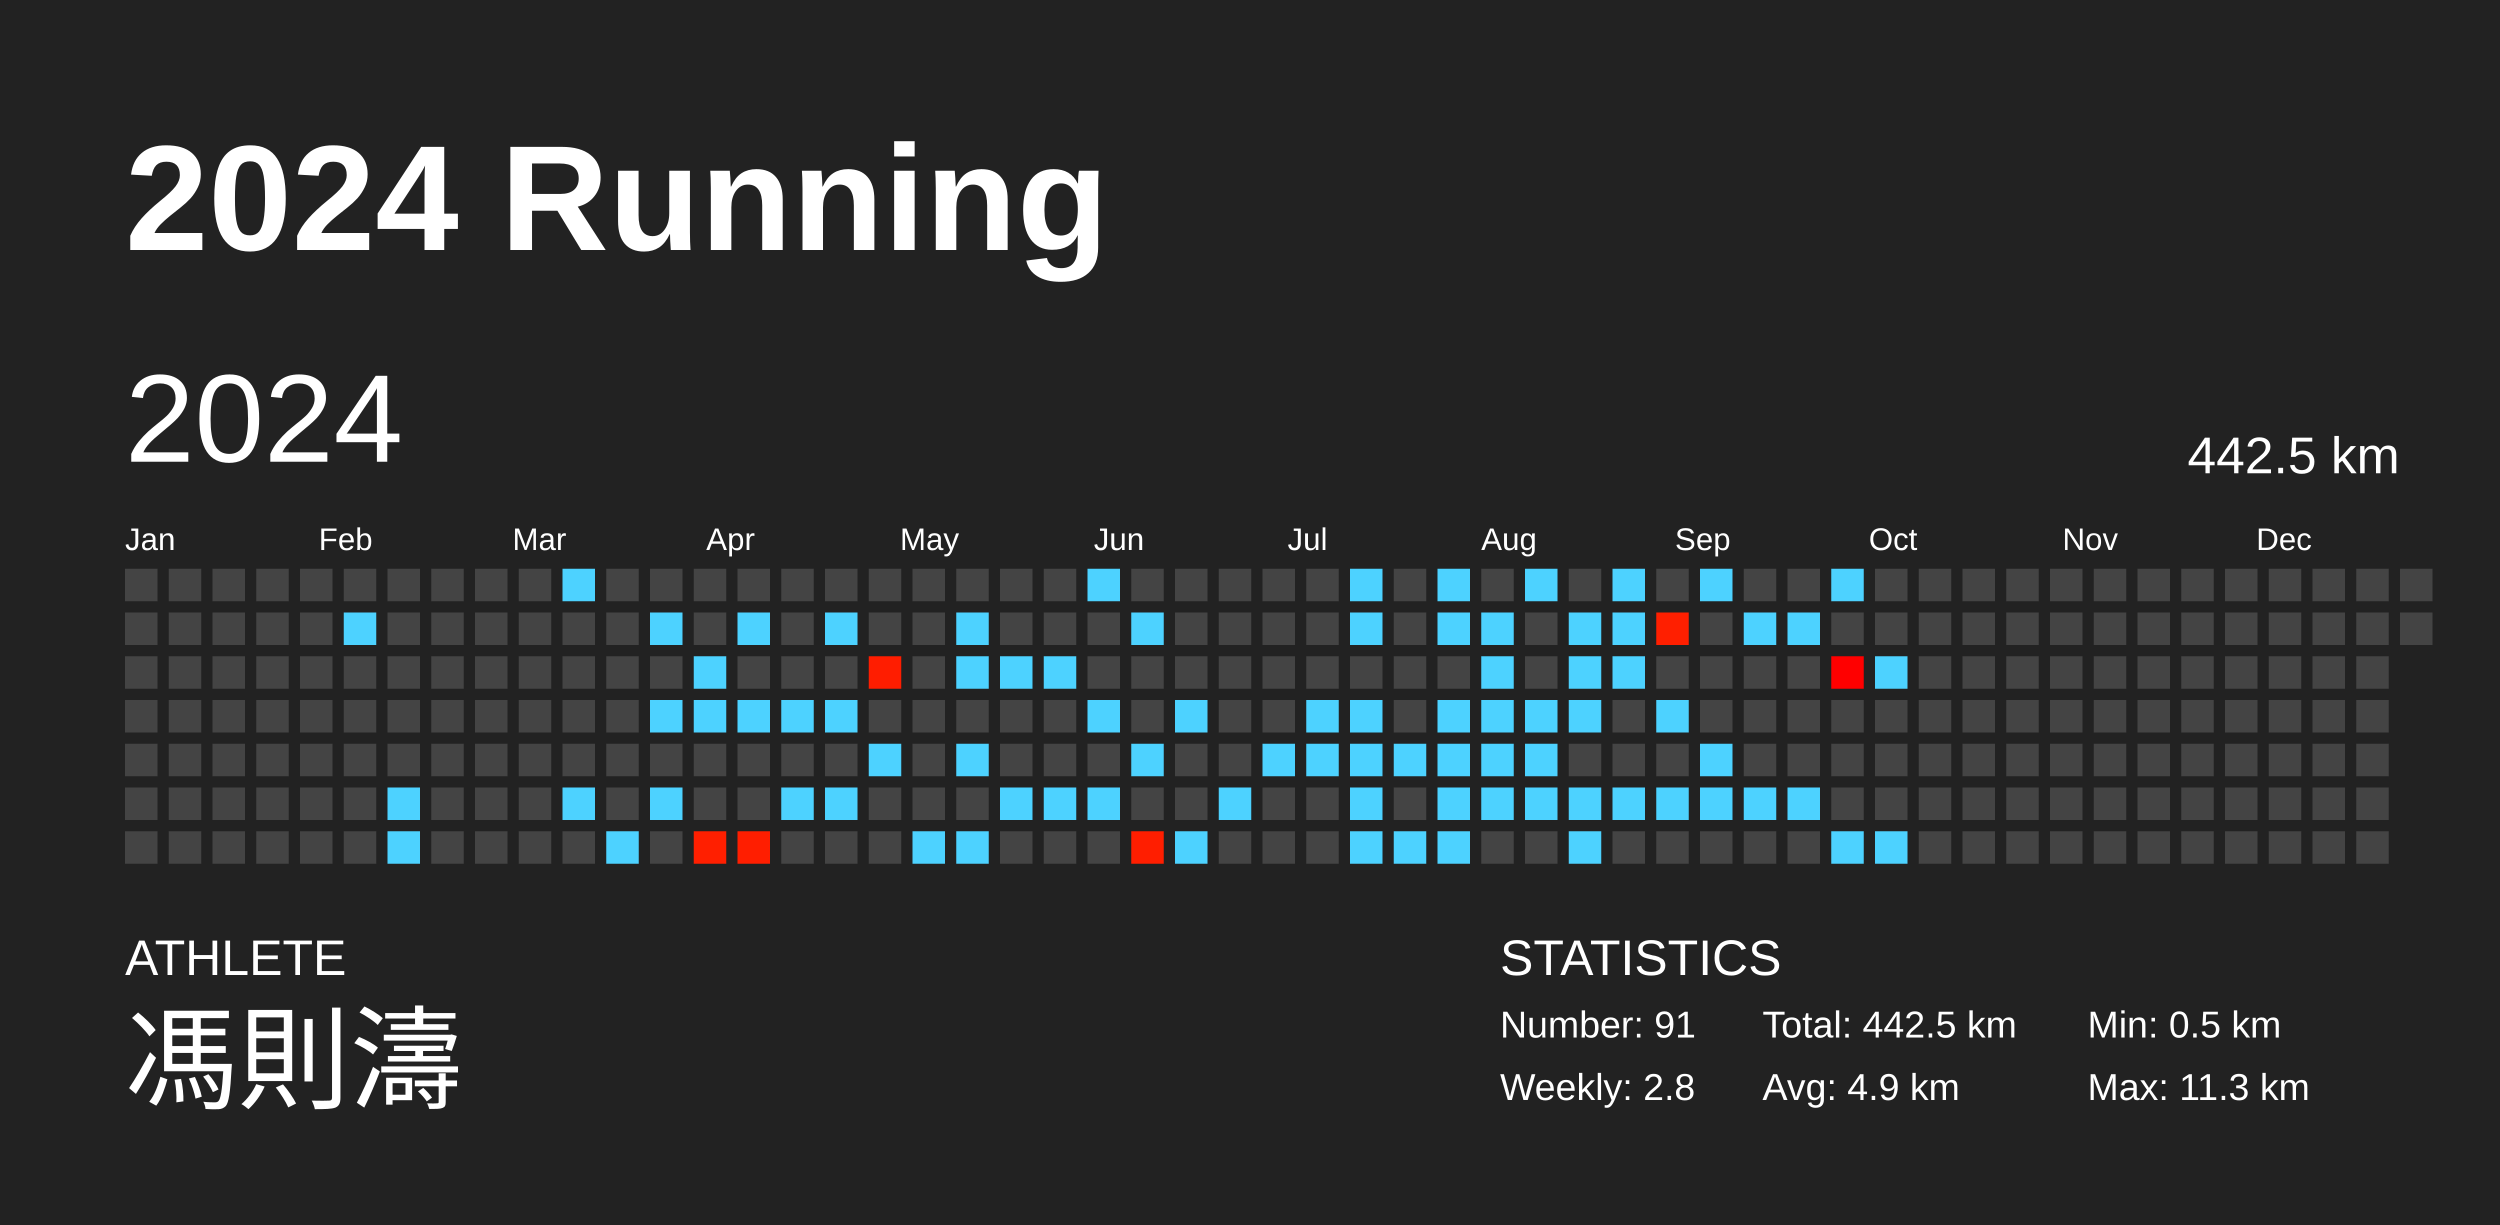
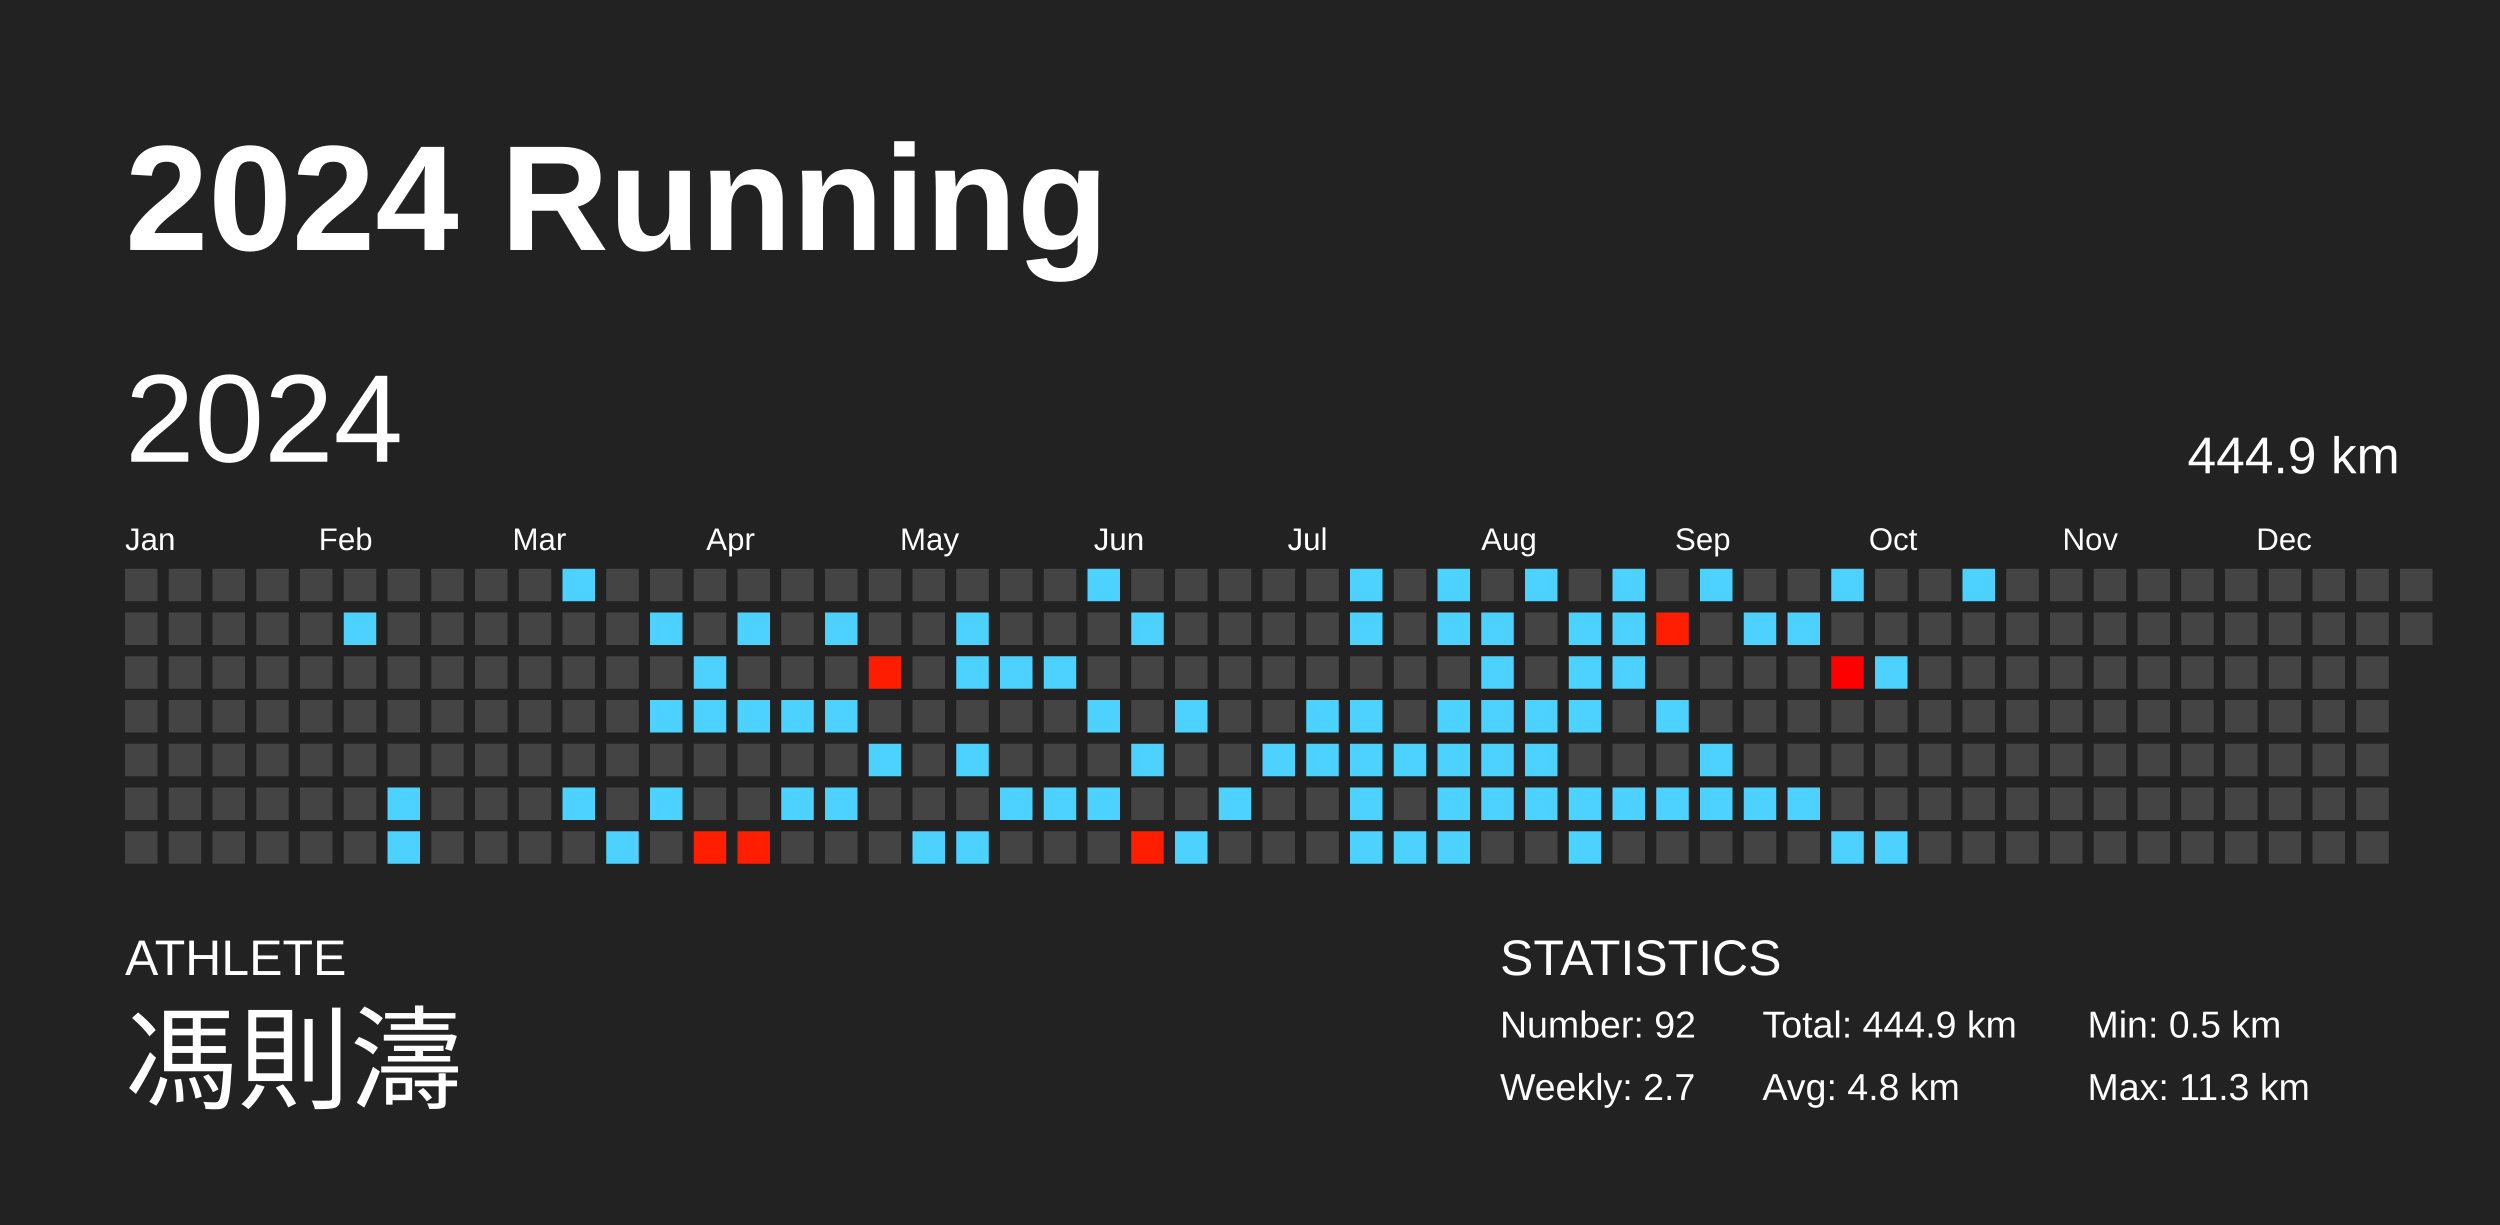
<svg xmlns="http://www.w3.org/2000/svg" baseProfile="full" height="98mm" version="1.1" viewBox="0,0,200,98" width="200mm">
  <defs />
  <rect fill="#222222" height="98" width="200" x="0" y="0" />
  <text fill="#FFFFFF" style="font-size:12px; font-family:Arial; font-weight:bold;" x="10" y="20">2024 Running</text>
  <text fill="#FFFFFF" style="font-size:4px; font-family:Arial" x="10" y="78">ATHLETE</text>
  <text fill="#FFFFFF" style="font-size:9px; font-family:Arial" x="10" y="88">馮則濤</text>
  <text fill="#FFFFFF" style="font-size:4px; font-family:Arial" x="120" y="78">STATISTICS</text>
-   <text fill="#FFFFFF" style="font-size:3px; font-family:Arial" x="120" y="83">Number: 91</text>
-   <text fill="#FFFFFF" style="font-size:3px; font-family:Arial" x="120" y="88">Weekly: 2.8</text>
-   <text fill="#FFFFFF" style="font-size:3px; font-family:Arial" x="141" y="83">Total: 442.5 km</text>
-   <text fill="#FFFFFF" style="font-size:3px; font-family:Arial" x="141" y="88">Avg: 4.9 km</text>
+   <text fill="#FFFFFF" style="font-size:3px; font-family:Arial" x="120" y="83">Number: 92</text>
+   <text fill="#FFFFFF" style="font-size:3px; font-family:Arial" x="120" y="88">Weekly: 2.7</text>
+   <text fill="#FFFFFF" style="font-size:3px; font-family:Arial" x="141" y="83">Total: 444.9 km</text>
+   <text fill="#FFFFFF" style="font-size:3px; font-family:Arial" x="141" y="88">Avg: 4.8 km</text>
  <text fill="#FFFFFF" style="font-size:3px; font-family:Arial" x="167" y="83">Min: 0.5 km</text>
  <text fill="#FFFFFF" style="font-size:3px; font-family:Arial" x="167" y="88">Max: 11.3 km</text>
  <text dominant-baseline="hanging" fill="#FFFFFF" style="font-size:10.0px; font-family:Arial;" x="10" y="30">2024</text>
-   <text dominant-baseline="hanging" fill="#FFFFFF" style="font-size:4.125px; font-family:Arial;" x="175" y="35">442.5 km</text>
+   <text dominant-baseline="hanging" fill="#FFFFFF" style="font-size:4.125px; font-family:Arial;" x="175" y="35">444.9 km</text>
  <text fill="#FFFFFF" style="font-size:2.5px; font-family:Arial" x="10.0" y="44">Jan</text>
  <text fill="#FFFFFF" style="font-size:2.5px; font-family:Arial" x="25.5" y="44">Feb</text>
  <text fill="#FFFFFF" style="font-size:2.5px; font-family:Arial" x="41.0" y="44">Mar</text>
  <text fill="#FFFFFF" style="font-size:2.5px; font-family:Arial" x="56.5" y="44">Apr</text>
  <text fill="#FFFFFF" style="font-size:2.5px; font-family:Arial" x="72.0" y="44">May</text>
  <text fill="#FFFFFF" style="font-size:2.5px; font-family:Arial" x="87.5" y="44">Jun</text>
  <text fill="#FFFFFF" style="font-size:2.5px; font-family:Arial" x="103.0" y="44">Jul</text>
  <text fill="#FFFFFF" style="font-size:2.5px; font-family:Arial" x="118.5" y="44">Aug</text>
  <text fill="#FFFFFF" style="font-size:2.5px; font-family:Arial" x="134.0" y="44">Sep</text>
  <text fill="#FFFFFF" style="font-size:2.5px; font-family:Arial" x="149.5" y="44">Oct</text>
  <text fill="#FFFFFF" style="font-size:2.5px; font-family:Arial" x="165.0" y="44">Nov</text>
  <text fill="#FFFFFF" style="font-size:2.5px; font-family:Arial" x="180.5" y="44">Dec</text>
  <rect fill="#444444" height="2.6" width="2.6" x="10.0" y="45.5" />
  <rect fill="#444444" height="2.6" width="2.6" x="10.0" y="49.0" />
  <rect fill="#444444" height="2.6" width="2.6" x="10.0" y="52.5" />
  <rect fill="#444444" height="2.6" width="2.6" x="10.0" y="56.0" />
  <rect fill="#444444" height="2.6" width="2.6" x="10.0" y="59.5" />
  <rect fill="#444444" height="2.6" width="2.6" x="10.0" y="63.0" />
  <rect fill="#444444" height="2.6" width="2.6" x="10.0" y="66.5" />
  <rect fill="#444444" height="2.6" width="2.6" x="13.5" y="45.5" />
  <rect fill="#444444" height="2.6" width="2.6" x="13.5" y="49.0" />
  <rect fill="#444444" height="2.6" width="2.6" x="13.5" y="52.5" />
  <rect fill="#444444" height="2.6" width="2.6" x="13.5" y="56.0" />
  <rect fill="#444444" height="2.6" width="2.6" x="13.5" y="59.5" />
  <rect fill="#444444" height="2.6" width="2.6" x="13.5" y="63.0" />
  <rect fill="#444444" height="2.6" width="2.6" x="13.5" y="66.5" />
  <rect fill="#444444" height="2.6" width="2.6" x="17.0" y="45.5" />
  <rect fill="#444444" height="2.6" width="2.6" x="17.0" y="49.0" />
  <rect fill="#444444" height="2.6" width="2.6" x="17.0" y="52.5" />
  <rect fill="#444444" height="2.6" width="2.6" x="17.0" y="56.0" />
  <rect fill="#444444" height="2.6" width="2.6" x="17.0" y="59.5" />
  <rect fill="#444444" height="2.6" width="2.6" x="17.0" y="63.0" />
  <rect fill="#444444" height="2.6" width="2.6" x="17.0" y="66.5" />
  <rect fill="#444444" height="2.6" width="2.6" x="20.5" y="45.5" />
  <rect fill="#444444" height="2.6" width="2.6" x="20.5" y="49.0" />
  <rect fill="#444444" height="2.6" width="2.6" x="20.5" y="52.5" />
  <rect fill="#444444" height="2.6" width="2.6" x="20.5" y="56.0" />
  <rect fill="#444444" height="2.6" width="2.6" x="20.5" y="59.5" />
  <rect fill="#444444" height="2.6" width="2.6" x="20.5" y="63.0" />
  <rect fill="#444444" height="2.6" width="2.6" x="20.5" y="66.5" />
  <rect fill="#444444" height="2.6" width="2.6" x="24.0" y="45.5" />
  <rect fill="#444444" height="2.6" width="2.6" x="24.0" y="49.0" />
  <rect fill="#444444" height="2.6" width="2.6" x="24.0" y="52.5" />
  <rect fill="#444444" height="2.6" width="2.6" x="24.0" y="56.0" />
  <rect fill="#444444" height="2.6" width="2.6" x="24.0" y="59.5" />
  <rect fill="#444444" height="2.6" width="2.6" x="24.0" y="63.0" />
  <rect fill="#444444" height="2.6" width="2.6" x="24.0" y="66.5" />
  <rect fill="#444444" height="2.6" width="2.6" x="27.5" y="45.5" />
  <rect fill="#4dd2ff" height="2.6" width="2.6" x="27.5" y="49.0" />
  <rect fill="#444444" height="2.6" width="2.6" x="27.5" y="52.5" />
  <rect fill="#444444" height="2.6" width="2.6" x="27.5" y="56.0" />
  <rect fill="#444444" height="2.6" width="2.6" x="27.5" y="59.5" />
  <rect fill="#444444" height="2.6" width="2.6" x="27.5" y="63.0" />
  <rect fill="#444444" height="2.6" width="2.6" x="27.5" y="66.5" />
  <rect fill="#444444" height="2.6" width="2.6" x="31.0" y="45.5" />
  <rect fill="#444444" height="2.6" width="2.6" x="31.0" y="49.0" />
  <rect fill="#444444" height="2.6" width="2.6" x="31.0" y="52.5" />
  <rect fill="#444444" height="2.6" width="2.6" x="31.0" y="56.0" />
  <rect fill="#444444" height="2.6" width="2.6" x="31.0" y="59.5" />
  <rect fill="#4dd2ff" height="2.6" width="2.6" x="31.0" y="63.0" />
  <rect fill="#4dd2ff" height="2.6" width="2.6" x="31.0" y="66.5" />
  <rect fill="#444444" height="2.6" width="2.6" x="34.5" y="45.5" />
  <rect fill="#444444" height="2.6" width="2.6" x="34.5" y="49.0" />
  <rect fill="#444444" height="2.6" width="2.6" x="34.5" y="52.5" />
  <rect fill="#444444" height="2.6" width="2.6" x="34.5" y="56.0" />
  <rect fill="#444444" height="2.6" width="2.6" x="34.5" y="59.5" />
  <rect fill="#444444" height="2.6" width="2.6" x="34.5" y="63.0" />
  <rect fill="#444444" height="2.6" width="2.6" x="34.5" y="66.5" />
  <rect fill="#444444" height="2.6" width="2.6" x="38.0" y="45.5" />
  <rect fill="#444444" height="2.6" width="2.6" x="38.0" y="49.0" />
  <rect fill="#444444" height="2.6" width="2.6" x="38.0" y="52.5" />
  <rect fill="#444444" height="2.6" width="2.6" x="38.0" y="56.0" />
  <rect fill="#444444" height="2.6" width="2.6" x="38.0" y="59.5" />
  <rect fill="#444444" height="2.6" width="2.6" x="38.0" y="63.0" />
  <rect fill="#444444" height="2.6" width="2.6" x="38.0" y="66.5" />
  <rect fill="#444444" height="2.6" width="2.6" x="41.5" y="45.5" />
  <rect fill="#444444" height="2.6" width="2.6" x="41.5" y="49.0" />
  <rect fill="#444444" height="2.6" width="2.6" x="41.5" y="52.5" />
  <rect fill="#444444" height="2.6" width="2.6" x="41.5" y="56.0" />
  <rect fill="#444444" height="2.6" width="2.6" x="41.5" y="59.5" />
  <rect fill="#444444" height="2.6" width="2.6" x="41.5" y="63.0" />
  <rect fill="#444444" height="2.6" width="2.6" x="41.5" y="66.5" />
  <rect fill="#4dd2ff" height="2.6" width="2.6" x="45.0" y="45.5" />
  <rect fill="#444444" height="2.6" width="2.6" x="45.0" y="49.0" />
  <rect fill="#444444" height="2.6" width="2.6" x="45.0" y="52.5" />
  <rect fill="#444444" height="2.6" width="2.6" x="45.0" y="56.0" />
  <rect fill="#444444" height="2.6" width="2.6" x="45.0" y="59.5" />
  <rect fill="#4dd2ff" height="2.6" width="2.6" x="45.0" y="63.0" />
  <rect fill="#444444" height="2.6" width="2.6" x="45.0" y="66.5" />
  <rect fill="#444444" height="2.6" width="2.6" x="48.5" y="45.5" />
  <rect fill="#444444" height="2.6" width="2.6" x="48.5" y="49.0" />
  <rect fill="#444444" height="2.6" width="2.6" x="48.5" y="52.5" />
  <rect fill="#444444" height="2.6" width="2.6" x="48.5" y="56.0" />
  <rect fill="#444444" height="2.6" width="2.6" x="48.5" y="59.5" />
  <rect fill="#444444" height="2.6" width="2.6" x="48.5" y="63.0" />
  <rect fill="#4dd2ff" height="2.6" width="2.6" x="48.5" y="66.5" />
  <rect fill="#444444" height="2.6" width="2.6" x="52.0" y="45.5" />
  <rect fill="#4dd2ff" height="2.6" width="2.6" x="52.0" y="49.0" />
  <rect fill="#444444" height="2.6" width="2.6" x="52.0" y="52.5" />
  <rect fill="#4dd2ff" height="2.6" width="2.6" x="52.0" y="56.0" />
  <rect fill="#444444" height="2.6" width="2.6" x="52.0" y="59.5" />
  <rect fill="#4dd2ff" height="2.6" width="2.6" x="52.0" y="63.0" />
  <rect fill="#444444" height="2.6" width="2.6" x="52.0" y="66.5" />
  <rect fill="#444444" height="2.6" width="2.6" x="55.5" y="45.5" />
  <rect fill="#444444" height="2.6" width="2.6" x="55.5" y="49.0" />
  <rect fill="#4dd2ff" height="2.6" width="2.6" x="55.5" y="52.5" />
  <rect fill="#4dd2ff" height="2.6" width="2.6" x="55.5" y="56.0" />
  <rect fill="#444444" height="2.6" width="2.6" x="55.5" y="59.5" />
  <rect fill="#444444" height="2.6" width="2.6" x="55.5" y="63.0" />
  <rect fill="#ff1f00" height="2.6" width="2.6" x="55.5" y="66.5" />
  <rect fill="#444444" height="2.6" width="2.6" x="59.0" y="45.5" />
  <rect fill="#4dd2ff" height="2.6" width="2.6" x="59.0" y="49.0" />
  <rect fill="#444444" height="2.6" width="2.6" x="59.0" y="52.5" />
  <rect fill="#4dd2ff" height="2.6" width="2.6" x="59.0" y="56.0" />
  <rect fill="#444444" height="2.6" width="2.6" x="59.0" y="59.5" />
  <rect fill="#444444" height="2.6" width="2.6" x="59.0" y="63.0" />
  <rect fill="#ff1e00" height="2.6" width="2.6" x="59.0" y="66.5" />
  <rect fill="#444444" height="2.6" width="2.6" x="62.5" y="45.5" />
  <rect fill="#444444" height="2.6" width="2.6" x="62.5" y="49.0" />
  <rect fill="#444444" height="2.6" width="2.6" x="62.5" y="52.5" />
  <rect fill="#4dd2ff" height="2.6" width="2.6" x="62.5" y="56.0" />
  <rect fill="#444444" height="2.6" width="2.6" x="62.5" y="59.5" />
  <rect fill="#4dd2ff" height="2.6" width="2.6" x="62.5" y="63.0" />
  <rect fill="#444444" height="2.6" width="2.6" x="62.5" y="66.5" />
  <rect fill="#444444" height="2.6" width="2.6" x="66.0" y="45.5" />
  <rect fill="#4dd2ff" height="2.6" width="2.6" x="66.0" y="49.0" />
  <rect fill="#444444" height="2.6" width="2.6" x="66.0" y="52.5" />
  <rect fill="#4dd2ff" height="2.6" width="2.6" x="66.0" y="56.0" />
  <rect fill="#444444" height="2.6" width="2.6" x="66.0" y="59.5" />
  <rect fill="#4dd2ff" height="2.6" width="2.6" x="66.0" y="63.0" />
  <rect fill="#444444" height="2.6" width="2.6" x="66.0" y="66.5" />
  <rect fill="#444444" height="2.6" width="2.6" x="69.5" y="45.5" />
  <rect fill="#444444" height="2.6" width="2.6" x="69.5" y="49.0" />
  <rect fill="#ff1d00" height="2.6" width="2.6" x="69.5" y="52.5" />
  <rect fill="#444444" height="2.6" width="2.6" x="69.5" y="56.0" />
  <rect fill="#4dd2ff" height="2.6" width="2.6" x="69.5" y="59.5" />
  <rect fill="#444444" height="2.6" width="2.6" x="69.5" y="63.0" />
  <rect fill="#444444" height="2.6" width="2.6" x="69.5" y="66.5" />
  <rect fill="#444444" height="2.6" width="2.6" x="73.0" y="45.5" />
  <rect fill="#444444" height="2.6" width="2.6" x="73.0" y="49.0" />
  <rect fill="#444444" height="2.6" width="2.6" x="73.0" y="52.5" />
  <rect fill="#444444" height="2.6" width="2.6" x="73.0" y="56.0" />
  <rect fill="#444444" height="2.6" width="2.6" x="73.0" y="59.5" />
  <rect fill="#444444" height="2.6" width="2.6" x="73.0" y="63.0" />
  <rect fill="#4dd2ff" height="2.6" width="2.6" x="73.0" y="66.5" />
  <rect fill="#444444" height="2.6" width="2.6" x="76.5" y="45.5" />
  <rect fill="#4dd2ff" height="2.6" width="2.6" x="76.5" y="49.0" />
  <rect fill="#4dd2ff" height="2.6" width="2.6" x="76.5" y="52.5" />
  <rect fill="#444444" height="2.6" width="2.6" x="76.5" y="56.0" />
  <rect fill="#4dd2ff" height="2.6" width="2.6" x="76.5" y="59.5" />
  <rect fill="#444444" height="2.6" width="2.6" x="76.5" y="63.0" />
  <rect fill="#4dd2ff" height="2.6" width="2.6" x="76.5" y="66.5" />
  <rect fill="#444444" height="2.6" width="2.6" x="80.0" y="45.5" />
  <rect fill="#444444" height="2.6" width="2.6" x="80.0" y="49.0" />
  <rect fill="#4dd2ff" height="2.6" width="2.6" x="80.0" y="52.5" />
  <rect fill="#444444" height="2.6" width="2.6" x="80.0" y="56.0" />
  <rect fill="#444444" height="2.6" width="2.6" x="80.0" y="59.5" />
  <rect fill="#4dd2ff" height="2.6" width="2.6" x="80.0" y="63.0" />
  <rect fill="#444444" height="2.6" width="2.6" x="80.0" y="66.5" />
  <rect fill="#444444" height="2.6" width="2.6" x="83.5" y="45.5" />
  <rect fill="#444444" height="2.6" width="2.6" x="83.5" y="49.0" />
  <rect fill="#4dd2ff" height="2.6" width="2.6" x="83.5" y="52.5" />
  <rect fill="#444444" height="2.6" width="2.6" x="83.5" y="56.0" />
  <rect fill="#444444" height="2.6" width="2.6" x="83.5" y="59.5" />
  <rect fill="#4dd2ff" height="2.6" width="2.6" x="83.5" y="63.0" />
  <rect fill="#444444" height="2.6" width="2.6" x="83.5" y="66.5" />
  <rect fill="#4dd2ff" height="2.6" width="2.6" x="87.0" y="45.5" />
  <rect fill="#444444" height="2.6" width="2.6" x="87.0" y="49.0" />
  <rect fill="#444444" height="2.6" width="2.6" x="87.0" y="52.5" />
  <rect fill="#4dd2ff" height="2.6" width="2.6" x="87.0" y="56.0" />
  <rect fill="#444444" height="2.6" width="2.6" x="87.0" y="59.5" />
  <rect fill="#4dd2ff" height="2.6" width="2.6" x="87.0" y="63.0" />
  <rect fill="#444444" height="2.6" width="2.6" x="87.0" y="66.5" />
  <rect fill="#444444" height="2.6" width="2.6" x="90.5" y="45.5" />
  <rect fill="#4dd2ff" height="2.6" width="2.6" x="90.5" y="49.0" />
  <rect fill="#444444" height="2.6" width="2.6" x="90.5" y="52.5" />
  <rect fill="#444444" height="2.6" width="2.6" x="90.5" y="56.0" />
  <rect fill="#4dd2ff" height="2.6" width="2.6" x="90.5" y="59.5" />
  <rect fill="#444444" height="2.6" width="2.6" x="90.5" y="63.0" />
  <rect fill="#ff1e00" height="2.6" width="2.6" x="90.5" y="66.5" />
  <rect fill="#444444" height="2.6" width="2.6" x="94.0" y="45.5" />
  <rect fill="#444444" height="2.6" width="2.6" x="94.0" y="49.0" />
  <rect fill="#444444" height="2.6" width="2.6" x="94.0" y="52.5" />
  <rect fill="#4dd2ff" height="2.6" width="2.6" x="94.0" y="56.0" />
  <rect fill="#444444" height="2.6" width="2.6" x="94.0" y="59.5" />
  <rect fill="#444444" height="2.6" width="2.6" x="94.0" y="63.0" />
  <rect fill="#4dd2ff" height="2.6" width="2.6" x="94.0" y="66.5" />
  <rect fill="#444444" height="2.6" width="2.6" x="97.5" y="45.5" />
  <rect fill="#444444" height="2.6" width="2.6" x="97.5" y="49.0" />
  <rect fill="#444444" height="2.6" width="2.6" x="97.5" y="52.5" />
  <rect fill="#444444" height="2.6" width="2.6" x="97.5" y="56.0" />
  <rect fill="#444444" height="2.6" width="2.6" x="97.5" y="59.5" />
  <rect fill="#4dd2ff" height="2.6" width="2.6" x="97.5" y="63.0" />
  <rect fill="#444444" height="2.6" width="2.6" x="97.5" y="66.5" />
  <rect fill="#444444" height="2.6" width="2.6" x="101.0" y="45.5" />
  <rect fill="#444444" height="2.6" width="2.6" x="101.0" y="49.0" />
  <rect fill="#444444" height="2.6" width="2.6" x="101.0" y="52.5" />
  <rect fill="#444444" height="2.6" width="2.6" x="101.0" y="56.0" />
  <rect fill="#4dd2ff" height="2.6" width="2.6" x="101.0" y="59.5" />
  <rect fill="#444444" height="2.6" width="2.6" x="101.0" y="63.0" />
  <rect fill="#444444" height="2.6" width="2.6" x="101.0" y="66.5" />
  <rect fill="#444444" height="2.6" width="2.6" x="104.5" y="45.5" />
  <rect fill="#444444" height="2.6" width="2.6" x="104.5" y="49.0" />
  <rect fill="#444444" height="2.6" width="2.6" x="104.5" y="52.5" />
  <rect fill="#4dd2ff" height="2.6" width="2.6" x="104.5" y="56.0" />
  <rect fill="#4dd2ff" height="2.6" width="2.6" x="104.5" y="59.5" />
  <rect fill="#444444" height="2.6" width="2.6" x="104.5" y="63.0" />
  <rect fill="#444444" height="2.6" width="2.6" x="104.5" y="66.5" />
  <rect fill="#4dd2ff" height="2.6" width="2.6" x="108.0" y="45.5" />
  <rect fill="#4dd2ff" height="2.6" width="2.6" x="108.0" y="49.0" />
  <rect fill="#444444" height="2.6" width="2.6" x="108.0" y="52.5" />
  <rect fill="#4dd2ff" height="2.6" width="2.6" x="108.0" y="56.0" />
  <rect fill="#4dd2ff" height="2.6" width="2.6" x="108.0" y="59.5" />
  <rect fill="#4dd2ff" height="2.6" width="2.6" x="108.0" y="63.0" />
  <rect fill="#4dd2ff" height="2.6" width="2.6" x="108.0" y="66.5" />
  <rect fill="#444444" height="2.6" width="2.6" x="111.5" y="45.5" />
  <rect fill="#444444" height="2.6" width="2.6" x="111.5" y="49.0" />
  <rect fill="#444444" height="2.6" width="2.6" x="111.5" y="52.5" />
  <rect fill="#444444" height="2.6" width="2.6" x="111.5" y="56.0" />
  <rect fill="#4dd2ff" height="2.6" width="2.6" x="111.5" y="59.5" />
  <rect fill="#444444" height="2.6" width="2.6" x="111.5" y="63.0" />
  <rect fill="#4dd2ff" height="2.6" width="2.6" x="111.5" y="66.5" />
  <rect fill="#4dd2ff" height="2.6" width="2.6" x="115.0" y="45.5" />
  <rect fill="#4dd2ff" height="2.6" width="2.6" x="115.0" y="49.0" />
  <rect fill="#444444" height="2.6" width="2.6" x="115.0" y="52.5" />
  <rect fill="#4dd2ff" height="2.6" width="2.6" x="115.0" y="56.0" />
  <rect fill="#4dd2ff" height="2.6" width="2.6" x="115.0" y="59.5" />
  <rect fill="#4dd2ff" height="2.6" width="2.6" x="115.0" y="63.0" />
  <rect fill="#4dd2ff" height="2.6" width="2.6" x="115.0" y="66.5" />
  <rect fill="#444444" height="2.6" width="2.6" x="118.5" y="45.5" />
  <rect fill="#4dd2ff" height="2.6" width="2.6" x="118.5" y="49.0" />
  <rect fill="#4dd2ff" height="2.6" width="2.6" x="118.5" y="52.5" />
  <rect fill="#4dd2ff" height="2.6" width="2.6" x="118.5" y="56.0" />
  <rect fill="#4dd2ff" height="2.6" width="2.6" x="118.5" y="59.5" />
  <rect fill="#4dd2ff" height="2.6" width="2.6" x="118.5" y="63.0" />
  <rect fill="#444444" height="2.6" width="2.6" x="118.5" y="66.5" />
  <rect fill="#4dd2ff" height="2.6" width="2.6" x="122.0" y="45.5" />
  <rect fill="#444444" height="2.6" width="2.6" x="122.0" y="49.0" />
  <rect fill="#444444" height="2.6" width="2.6" x="122.0" y="52.5" />
  <rect fill="#4dd2ff" height="2.6" width="2.6" x="122.0" y="56.0" />
  <rect fill="#4dd2ff" height="2.6" width="2.6" x="122.0" y="59.5" />
  <rect fill="#4dd2ff" height="2.6" width="2.6" x="122.0" y="63.0" />
  <rect fill="#444444" height="2.6" width="2.6" x="122.0" y="66.5" />
  <rect fill="#444444" height="2.6" width="2.6" x="125.5" y="45.5" />
  <rect fill="#4dd2ff" height="2.6" width="2.6" x="125.5" y="49.0" />
  <rect fill="#4dd2ff" height="2.6" width="2.6" x="125.5" y="52.5" />
  <rect fill="#4dd2ff" height="2.6" width="2.6" x="125.5" y="56.0" />
  <rect fill="#444444" height="2.6" width="2.6" x="125.5" y="59.5" />
  <rect fill="#4dd2ff" height="2.6" width="2.6" x="125.5" y="63.0" />
  <rect fill="#4dd2ff" height="2.6" width="2.6" x="125.5" y="66.5" />
  <rect fill="#4dd2ff" height="2.6" width="2.6" x="129.0" y="45.5" />
  <rect fill="#4dd2ff" height="2.6" width="2.6" x="129.0" y="49.0" />
  <rect fill="#4dd2ff" height="2.6" width="2.6" x="129.0" y="52.5" />
  <rect fill="#444444" height="2.6" width="2.6" x="129.0" y="56.0" />
  <rect fill="#444444" height="2.6" width="2.6" x="129.0" y="59.5" />
  <rect fill="#4dd2ff" height="2.6" width="2.6" x="129.0" y="63.0" />
  <rect fill="#444444" height="2.6" width="2.6" x="129.0" y="66.5" />
  <rect fill="#444444" height="2.6" width="2.6" x="132.5" y="45.5" />
  <rect fill="#ff1f00" height="2.6" width="2.6" x="132.5" y="49.0" />
  <rect fill="#444444" height="2.6" width="2.6" x="132.5" y="52.5" />
  <rect fill="#4dd2ff" height="2.6" width="2.6" x="132.5" y="56.0" />
  <rect fill="#444444" height="2.6" width="2.6" x="132.5" y="59.5" />
  <rect fill="#4dd2ff" height="2.6" width="2.6" x="132.5" y="63.0" />
  <rect fill="#444444" height="2.6" width="2.6" x="132.5" y="66.5" />
  <rect fill="#4dd2ff" height="2.6" width="2.6" x="136.0" y="45.5" />
  <rect fill="#444444" height="2.6" width="2.6" x="136.0" y="49.0" />
  <rect fill="#444444" height="2.6" width="2.6" x="136.0" y="52.5" />
  <rect fill="#444444" height="2.6" width="2.6" x="136.0" y="56.0" />
  <rect fill="#4dd2ff" height="2.6" width="2.6" x="136.0" y="59.5" />
  <rect fill="#4dd2ff" height="2.6" width="2.6" x="136.0" y="63.0" />
  <rect fill="#444444" height="2.6" width="2.6" x="136.0" y="66.5" />
  <rect fill="#444444" height="2.6" width="2.6" x="139.5" y="45.5" />
  <rect fill="#4dd2ff" height="2.6" width="2.6" x="139.5" y="49.0" />
  <rect fill="#444444" height="2.6" width="2.6" x="139.5" y="52.5" />
  <rect fill="#444444" height="2.6" width="2.6" x="139.5" y="56.0" />
  <rect fill="#444444" height="2.6" width="2.6" x="139.5" y="59.5" />
  <rect fill="#4dd2ff" height="2.6" width="2.6" x="139.5" y="63.0" />
  <rect fill="#444444" height="2.6" width="2.6" x="139.5" y="66.5" />
  <rect fill="#444444" height="2.6" width="2.6" x="143.0" y="45.5" />
  <rect fill="#4dd2ff" height="2.6" width="2.6" x="143.0" y="49.0" />
  <rect fill="#444444" height="2.6" width="2.6" x="143.0" y="52.5" />
  <rect fill="#444444" height="2.6" width="2.6" x="143.0" y="56.0" />
  <rect fill="#444444" height="2.6" width="2.6" x="143.0" y="59.5" />
  <rect fill="#4dd2ff" height="2.6" width="2.6" x="143.0" y="63.0" />
  <rect fill="#444444" height="2.6" width="2.6" x="143.0" y="66.5" />
  <rect fill="#4dd2ff" height="2.6" width="2.6" x="146.5" y="45.5" />
  <rect fill="#444444" height="2.6" width="2.6" x="146.5" y="49.0" />
  <rect fill="#ff0000" height="2.6" width="2.6" x="146.5" y="52.5" />
  <rect fill="#444444" height="2.6" width="2.6" x="146.5" y="56.0" />
  <rect fill="#444444" height="2.6" width="2.6" x="146.5" y="59.5" />
  <rect fill="#444444" height="2.6" width="2.6" x="146.5" y="63.0" />
  <rect fill="#4dd2ff" height="2.6" width="2.6" x="146.5" y="66.5" />
  <rect fill="#444444" height="2.6" width="2.6" x="150.0" y="45.5" />
  <rect fill="#444444" height="2.6" width="2.6" x="150.0" y="49.0" />
  <rect fill="#4dd2ff" height="2.6" width="2.6" x="150.0" y="52.5" />
  <rect fill="#444444" height="2.6" width="2.6" x="150.0" y="56.0" />
  <rect fill="#444444" height="2.6" width="2.6" x="150.0" y="59.5" />
  <rect fill="#444444" height="2.6" width="2.6" x="150.0" y="63.0" />
  <rect fill="#4dd2ff" height="2.6" width="2.6" x="150.0" y="66.5" />
  <rect fill="#444444" height="2.6" width="2.6" x="153.5" y="45.5" />
  <rect fill="#444444" height="2.6" width="2.6" x="153.5" y="49.0" />
  <rect fill="#444444" height="2.6" width="2.6" x="153.5" y="52.5" />
  <rect fill="#444444" height="2.6" width="2.6" x="153.5" y="56.0" />
  <rect fill="#444444" height="2.6" width="2.6" x="153.5" y="59.5" />
  <rect fill="#444444" height="2.6" width="2.6" x="153.5" y="63.0" />
  <rect fill="#444444" height="2.6" width="2.6" x="153.5" y="66.5" />
-   <rect fill="#444444" height="2.6" width="2.6" x="157.0" y="45.5" />
+   <rect fill="#4dd2ff" height="2.6" width="2.6" x="157.0" y="45.5" />
  <rect fill="#444444" height="2.6" width="2.6" x="157.0" y="49.0" />
  <rect fill="#444444" height="2.6" width="2.6" x="157.0" y="52.5" />
  <rect fill="#444444" height="2.6" width="2.6" x="157.0" y="56.0" />
  <rect fill="#444444" height="2.6" width="2.6" x="157.0" y="59.5" />
  <rect fill="#444444" height="2.6" width="2.6" x="157.0" y="63.0" />
  <rect fill="#444444" height="2.6" width="2.6" x="157.0" y="66.5" />
  <rect fill="#444444" height="2.6" width="2.6" x="160.5" y="45.5" />
  <rect fill="#444444" height="2.6" width="2.6" x="160.5" y="49.0" />
  <rect fill="#444444" height="2.6" width="2.6" x="160.5" y="52.5" />
  <rect fill="#444444" height="2.6" width="2.6" x="160.5" y="56.0" />
  <rect fill="#444444" height="2.6" width="2.6" x="160.5" y="59.5" />
  <rect fill="#444444" height="2.6" width="2.6" x="160.5" y="63.0" />
  <rect fill="#444444" height="2.6" width="2.6" x="160.5" y="66.5" />
  <rect fill="#444444" height="2.6" width="2.6" x="164.0" y="45.5" />
  <rect fill="#444444" height="2.6" width="2.6" x="164.0" y="49.0" />
  <rect fill="#444444" height="2.6" width="2.6" x="164.0" y="52.5" />
  <rect fill="#444444" height="2.6" width="2.6" x="164.0" y="56.0" />
  <rect fill="#444444" height="2.6" width="2.6" x="164.0" y="59.5" />
  <rect fill="#444444" height="2.6" width="2.6" x="164.0" y="63.0" />
  <rect fill="#444444" height="2.6" width="2.6" x="164.0" y="66.5" />
  <rect fill="#444444" height="2.6" width="2.6" x="167.5" y="45.5" />
  <rect fill="#444444" height="2.6" width="2.6" x="167.5" y="49.0" />
  <rect fill="#444444" height="2.6" width="2.6" x="167.5" y="52.5" />
  <rect fill="#444444" height="2.6" width="2.6" x="167.5" y="56.0" />
  <rect fill="#444444" height="2.6" width="2.6" x="167.5" y="59.5" />
  <rect fill="#444444" height="2.6" width="2.6" x="167.5" y="63.0" />
  <rect fill="#444444" height="2.6" width="2.6" x="167.5" y="66.5" />
  <rect fill="#444444" height="2.6" width="2.6" x="171.0" y="45.5" />
  <rect fill="#444444" height="2.6" width="2.6" x="171.0" y="49.0" />
  <rect fill="#444444" height="2.6" width="2.6" x="171.0" y="52.5" />
  <rect fill="#444444" height="2.6" width="2.6" x="171.0" y="56.0" />
  <rect fill="#444444" height="2.6" width="2.6" x="171.0" y="59.5" />
  <rect fill="#444444" height="2.6" width="2.6" x="171.0" y="63.0" />
  <rect fill="#444444" height="2.6" width="2.6" x="171.0" y="66.5" />
  <rect fill="#444444" height="2.6" width="2.6" x="174.5" y="45.5" />
  <rect fill="#444444" height="2.6" width="2.6" x="174.5" y="49.0" />
  <rect fill="#444444" height="2.6" width="2.6" x="174.5" y="52.5" />
  <rect fill="#444444" height="2.6" width="2.6" x="174.5" y="56.0" />
  <rect fill="#444444" height="2.6" width="2.6" x="174.5" y="59.5" />
  <rect fill="#444444" height="2.6" width="2.6" x="174.5" y="63.0" />
  <rect fill="#444444" height="2.6" width="2.6" x="174.5" y="66.5" />
  <rect fill="#444444" height="2.6" width="2.6" x="178.0" y="45.5" />
  <rect fill="#444444" height="2.6" width="2.6" x="178.0" y="49.0" />
  <rect fill="#444444" height="2.6" width="2.6" x="178.0" y="52.5" />
  <rect fill="#444444" height="2.6" width="2.6" x="178.0" y="56.0" />
  <rect fill="#444444" height="2.6" width="2.6" x="178.0" y="59.5" />
  <rect fill="#444444" height="2.6" width="2.6" x="178.0" y="63.0" />
  <rect fill="#444444" height="2.6" width="2.6" x="178.0" y="66.5" />
  <rect fill="#444444" height="2.6" width="2.6" x="181.5" y="45.5" />
  <rect fill="#444444" height="2.6" width="2.6" x="181.5" y="49.0" />
  <rect fill="#444444" height="2.6" width="2.6" x="181.5" y="52.5" />
  <rect fill="#444444" height="2.6" width="2.6" x="181.5" y="56.0" />
  <rect fill="#444444" height="2.6" width="2.6" x="181.5" y="59.5" />
  <rect fill="#444444" height="2.6" width="2.6" x="181.5" y="63.0" />
  <rect fill="#444444" height="2.6" width="2.6" x="181.5" y="66.5" />
  <rect fill="#444444" height="2.6" width="2.6" x="185.0" y="45.5" />
  <rect fill="#444444" height="2.6" width="2.6" x="185.0" y="49.0" />
  <rect fill="#444444" height="2.6" width="2.6" x="185.0" y="52.5" />
  <rect fill="#444444" height="2.6" width="2.6" x="185.0" y="56.0" />
  <rect fill="#444444" height="2.6" width="2.6" x="185.0" y="59.5" />
  <rect fill="#444444" height="2.6" width="2.6" x="185.0" y="63.0" />
  <rect fill="#444444" height="2.6" width="2.6" x="185.0" y="66.5" />
  <rect fill="#444444" height="2.6" width="2.6" x="188.5" y="45.5" />
  <rect fill="#444444" height="2.6" width="2.6" x="188.5" y="49.0" />
  <rect fill="#444444" height="2.6" width="2.6" x="188.5" y="52.5" />
  <rect fill="#444444" height="2.6" width="2.6" x="188.5" y="56.0" />
  <rect fill="#444444" height="2.6" width="2.6" x="188.5" y="59.5" />
  <rect fill="#444444" height="2.6" width="2.6" x="188.5" y="63.0" />
  <rect fill="#444444" height="2.6" width="2.6" x="188.5" y="66.5" />
  <rect fill="#444444" height="2.6" width="2.6" x="192.0" y="45.5" />
  <rect fill="#444444" height="2.6" width="2.6" x="192.0" y="49.0" />
</svg>
